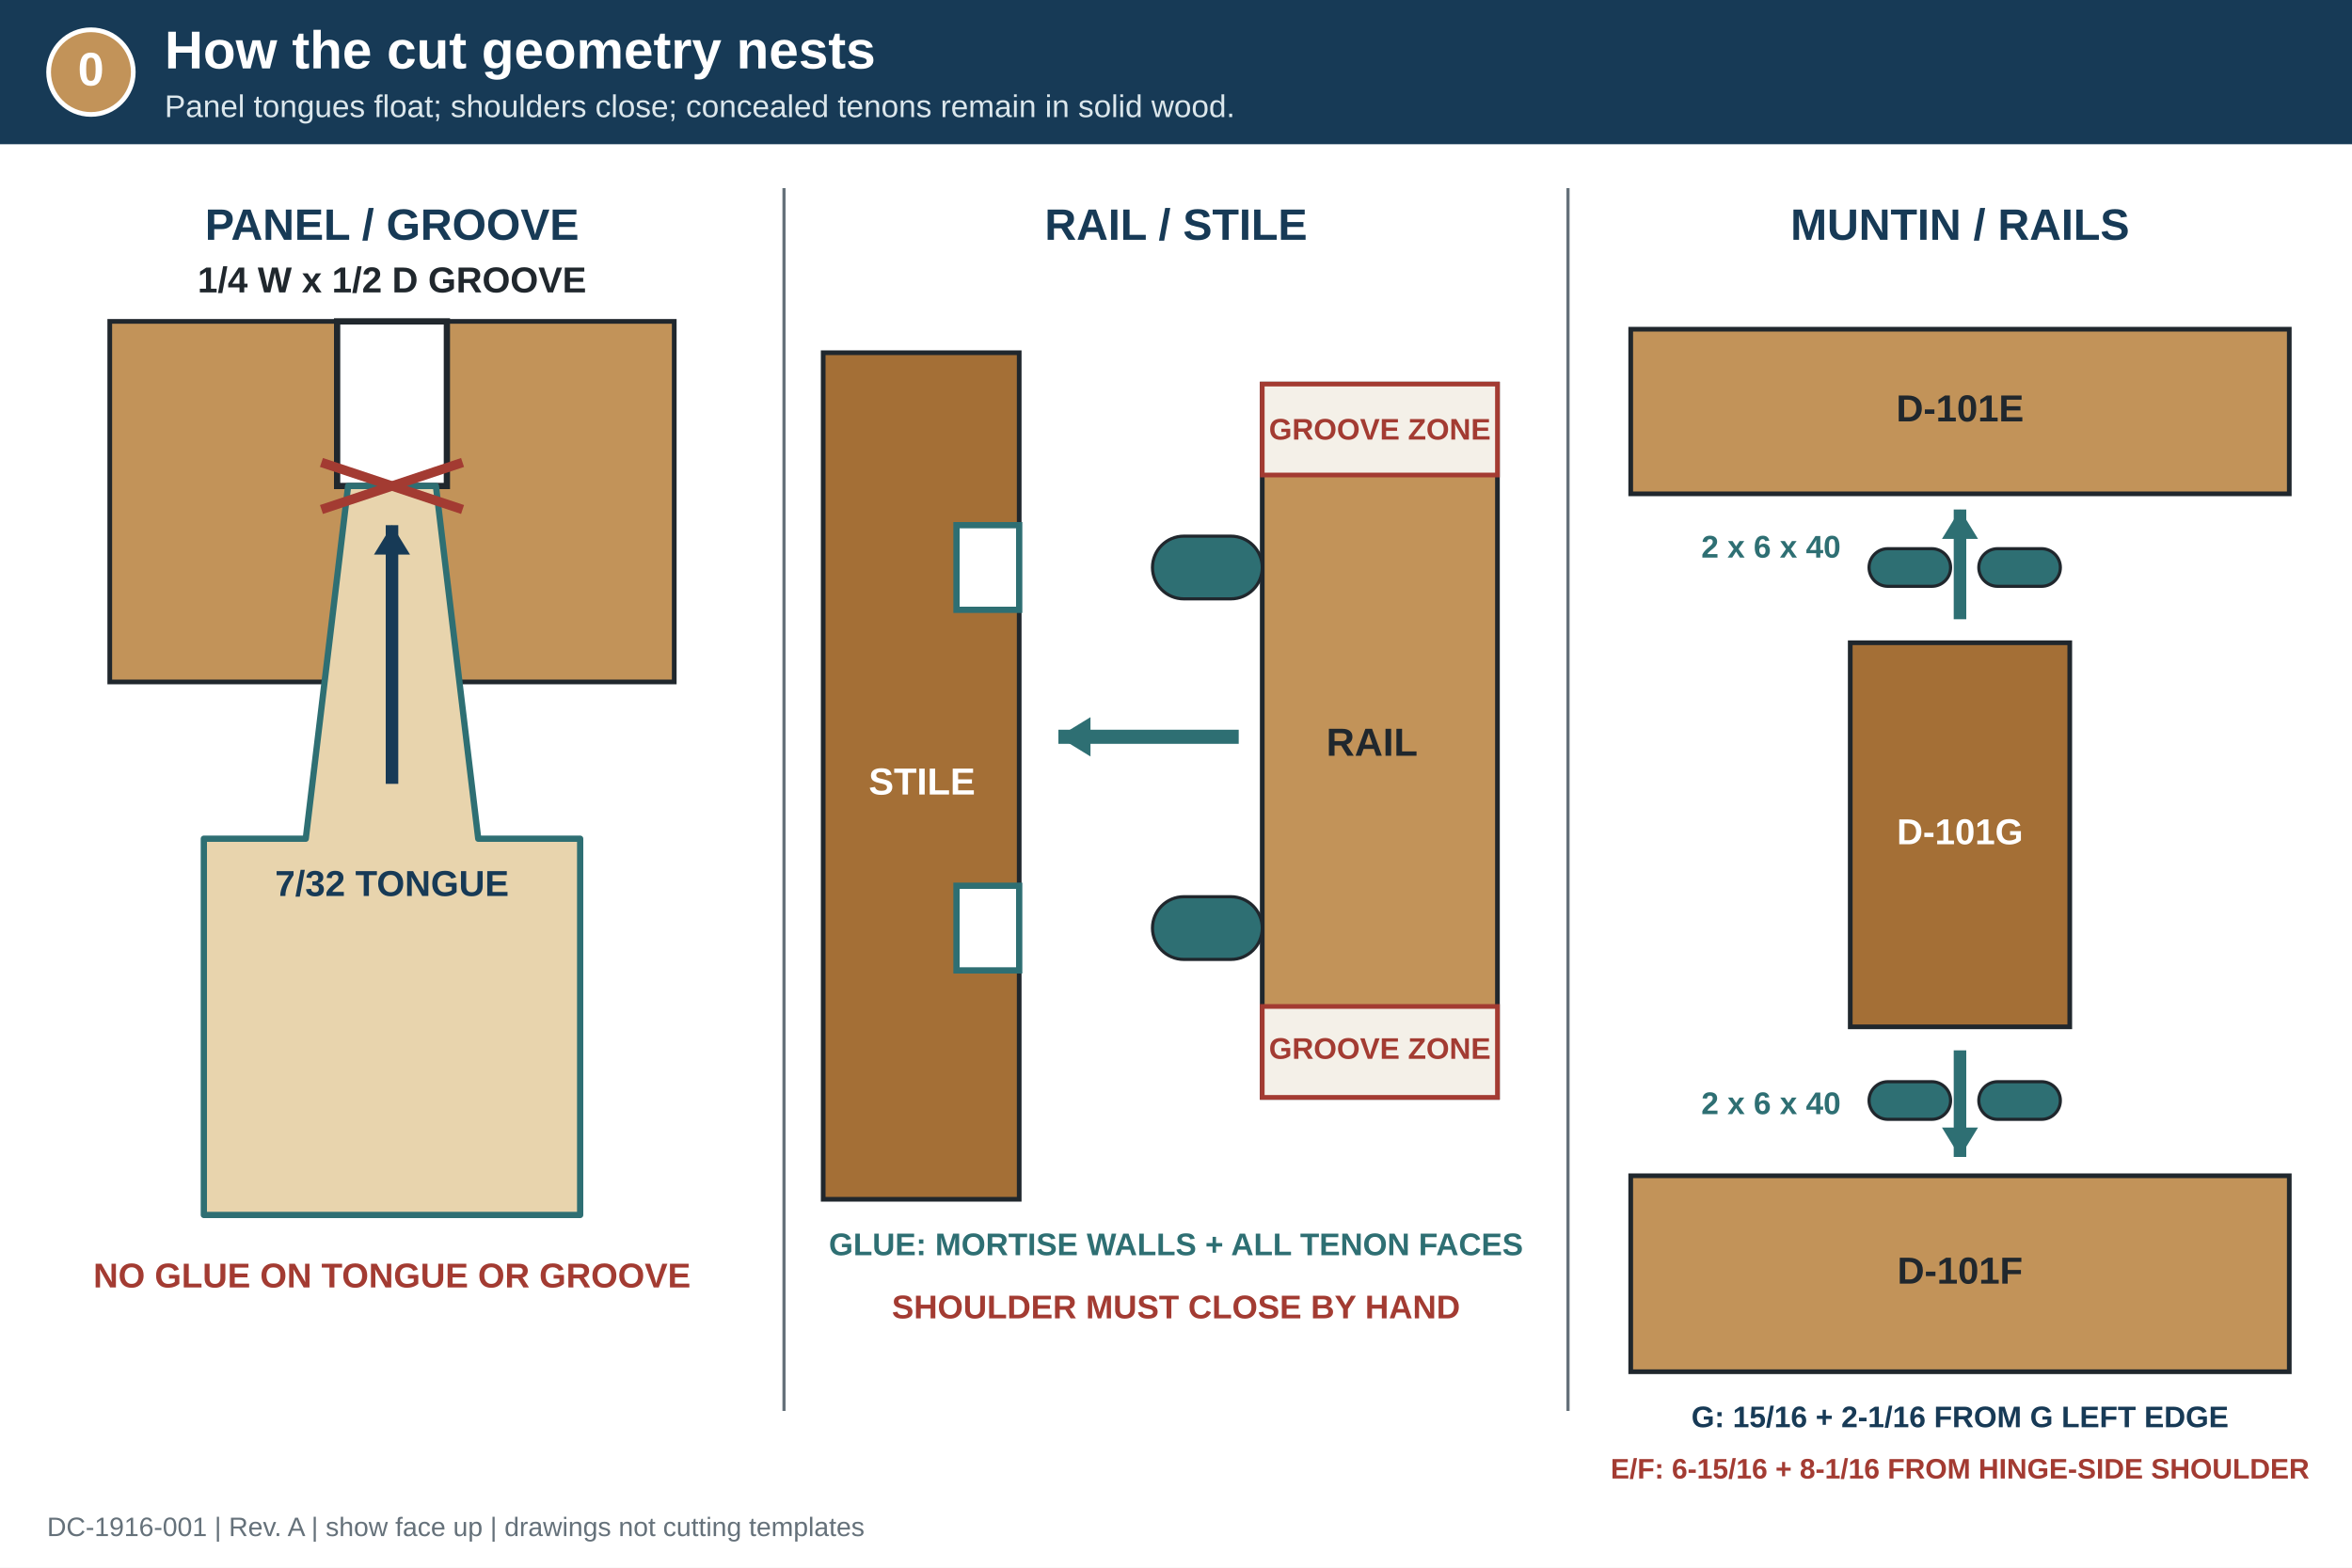
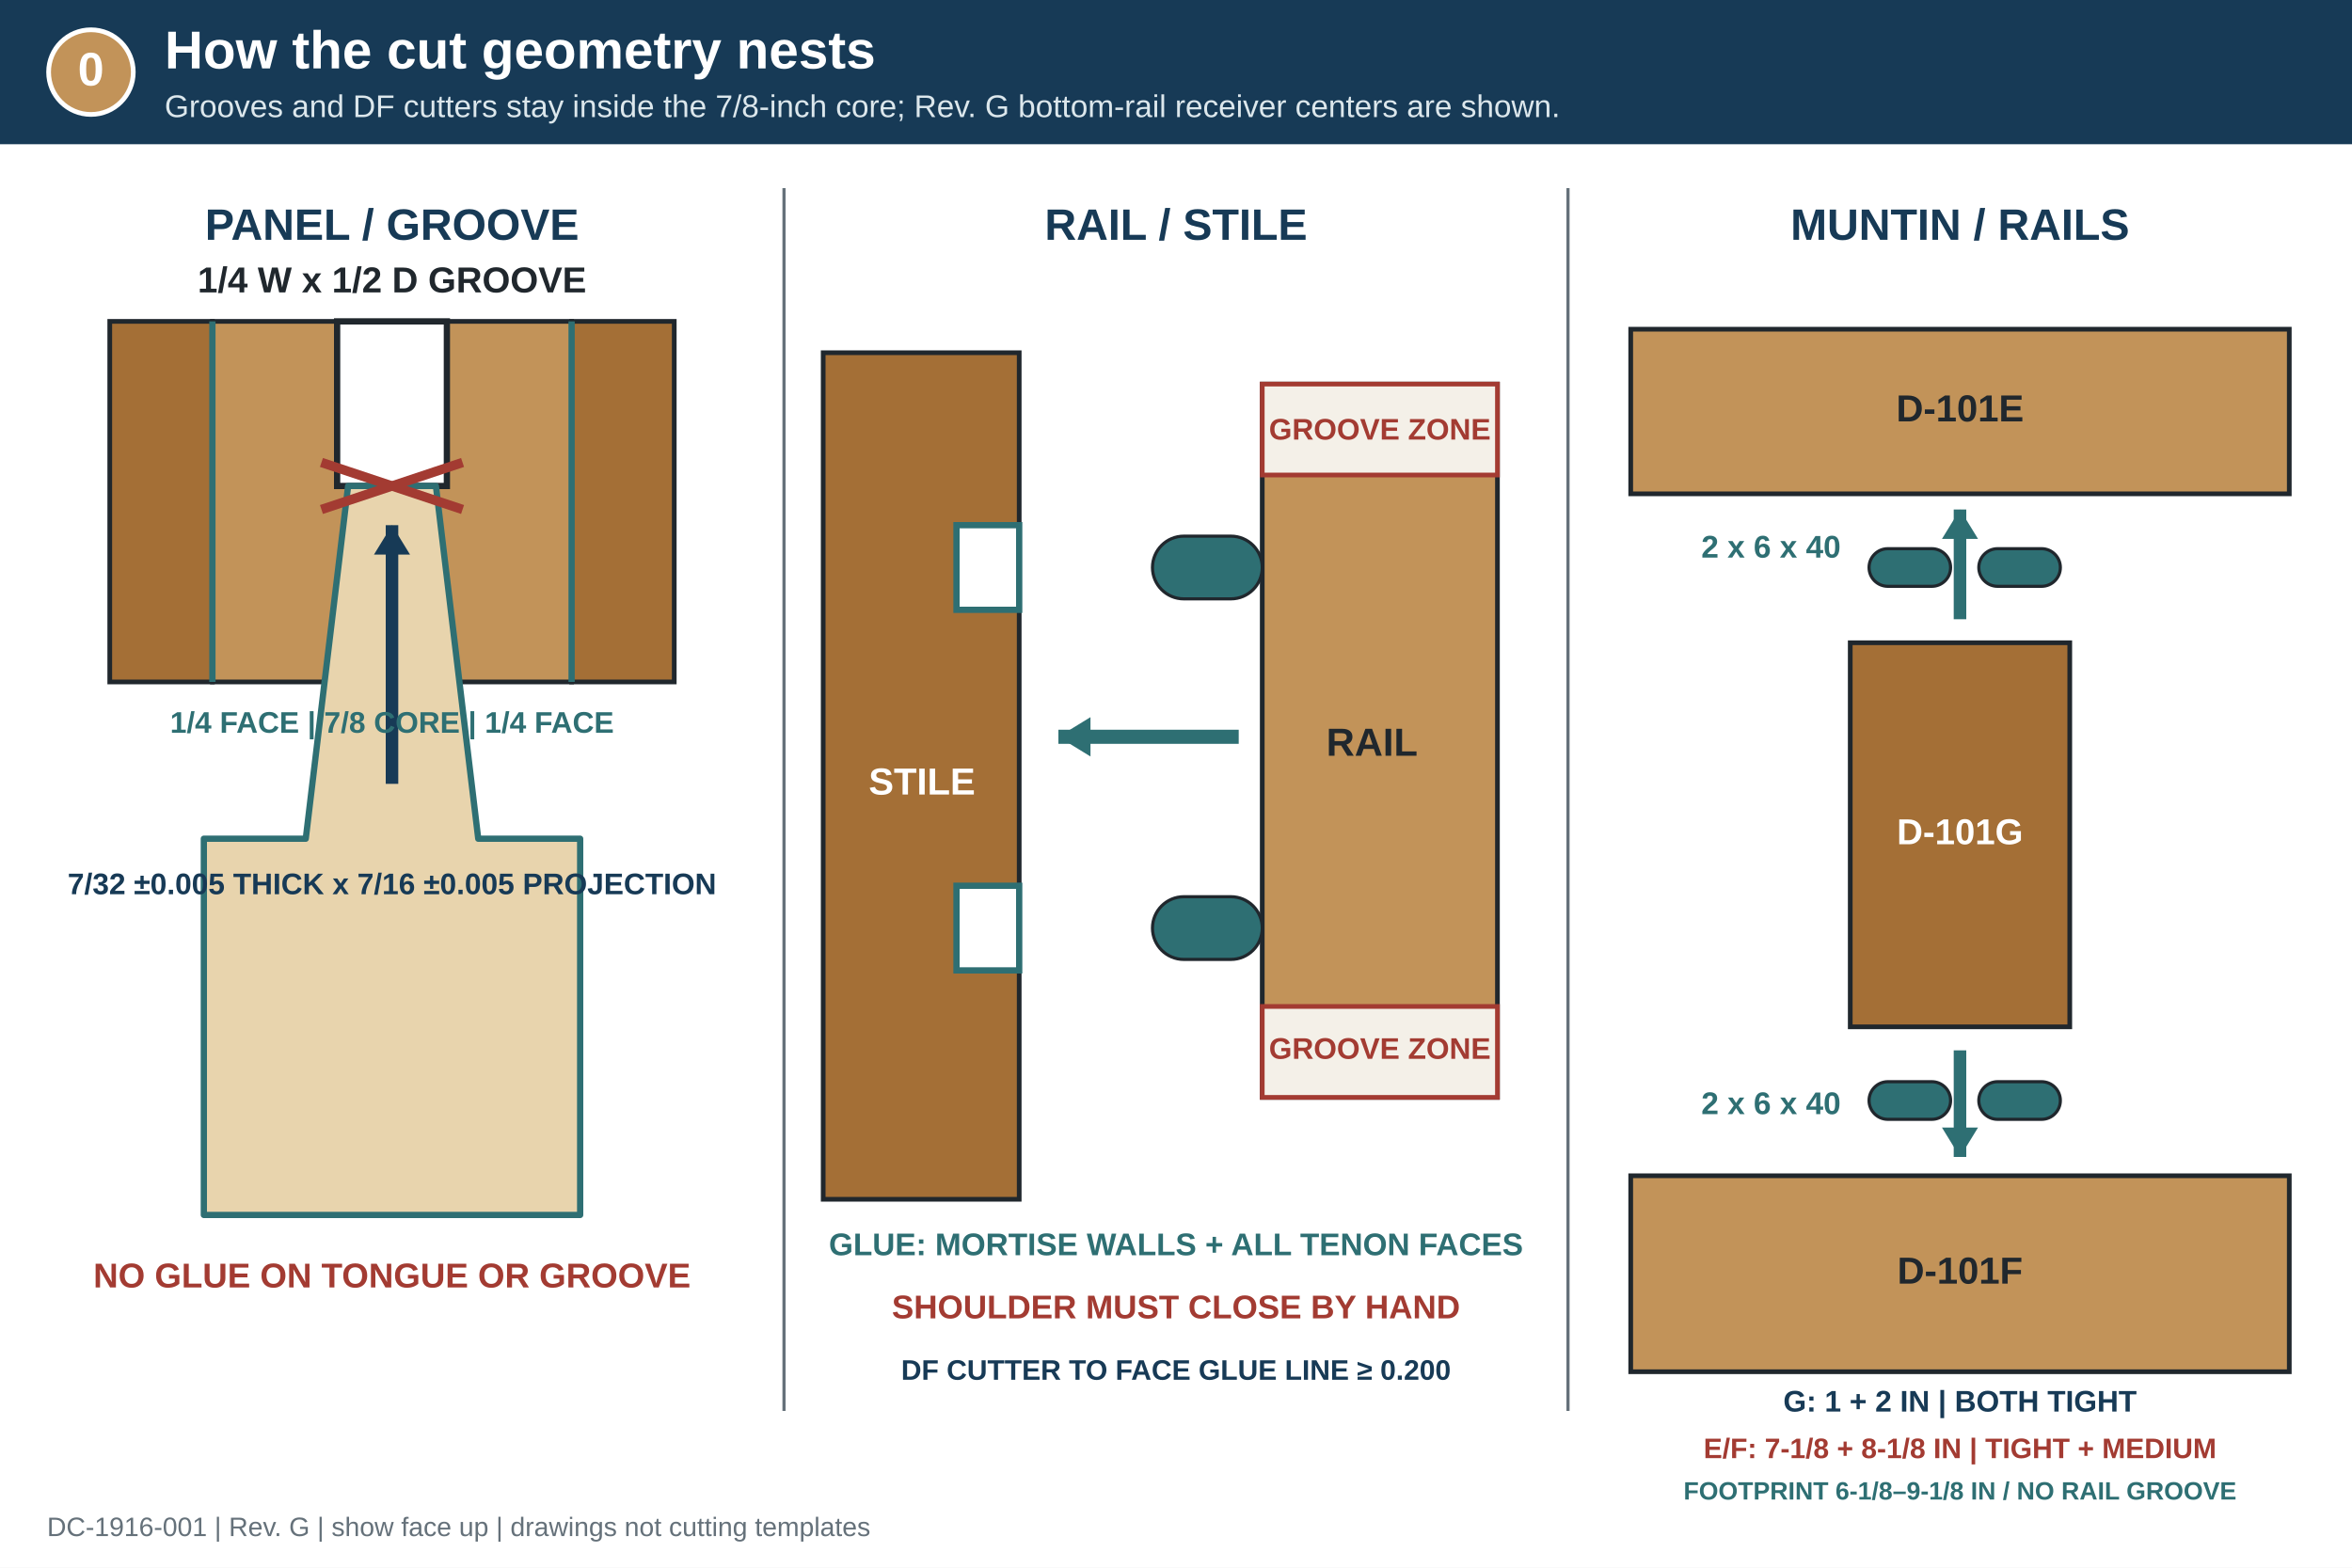
<svg xmlns="http://www.w3.org/2000/svg" width="1500" height="1000" viewBox="0 0 1500 1000">
  <rect width="1500" height="1000" fill="white" />
  <rect x="0" y="0" width="1500" height="92" fill="#173A56" stroke="#173A56" stroke-width="0" />
  <circle cx="58" cy="46" r="27" fill="#C29359" stroke="white" stroke-width="3" />
  <text x="58" y="46" fill="white" font-family="Arial,Helvetica,sans-serif" font-size="30" font-weight="700" text-anchor="middle" dominant-baseline="middle">0</text>
  <text x="105" y="34" fill="white" font-family="Arial,Helvetica,sans-serif" font-size="34" font-weight="700" text-anchor="start" dominant-baseline="middle">How the cut geometry nests</text>
-   <text x="105" y="69" fill="#DCE7EC" font-family="Arial,Helvetica,sans-serif" font-size="20" font-weight="400" text-anchor="start" dominant-baseline="middle">Panel tongues float; shoulders close; concealed tenons remain in solid wood.</text>
-   <text x="30" y="975" fill="#65717A" font-family="Arial,Helvetica,sans-serif" font-size="17" font-weight="400" text-anchor="start" dominant-baseline="middle">DC-1916-001 | Rev. A | show face up | drawings not cutting templates</text>
+   <text x="105" y="69" fill="#DCE7EC" font-family="Arial,Helvetica,sans-serif" font-size="20" font-weight="400" text-anchor="start" dominant-baseline="middle">Grooves and DF cutters stay inside the 7/8-inch core; Rev. G bottom-rail receiver centers are shown.</text>
+   <text x="30" y="975" fill="#65717A" font-family="Arial,Helvetica,sans-serif" font-size="17" font-weight="400" text-anchor="start" dominant-baseline="middle">DC-1916-001 | Rev. G | show face up | drawings not cutting templates</text>
  <polyline points="500,120 500,900" fill="none" stroke="#65717A" stroke-width="2" stroke-linejoin="round" />
  <polyline points="1000,120 1000,900" fill="none" stroke="#65717A" stroke-width="2" stroke-linejoin="round" />
  <text x="250" y="145" fill="#173A56" font-family="Arial,Helvetica,sans-serif" font-size="28" font-weight="700" text-anchor="middle" dominant-baseline="middle">PANEL / GROOVE</text>
-   <rect x="70" y="205" width="360" height="230" fill="#C29359" stroke="#20272D" stroke-width="3" />
+   <rect x="70" y="205" width="65.455" height="230" fill="#A46F36" stroke="#20272D" stroke-width="3" />
+   <rect x="135.455" y="205" width="229.091" height="230" fill="#C29359" stroke="#20272D" stroke-width="3" />
+   <rect x="364.545" y="205" width="65.455" height="230" fill="#A46F36" stroke="#20272D" stroke-width="3" />
+   <polyline points="135.455,205 135.455,435" fill="none" stroke="#2E6F73" stroke-width="4" stroke-linejoin="round" />
+   <polyline points="364.545,205 364.545,435" fill="none" stroke="#2E6F73" stroke-width="4" stroke-linejoin="round" />
  <rect x="215" y="205" width="70" height="105" fill="white" stroke="#20272D" stroke-width="4" />
  <polygon points="130,775 370,775 370,535 305,535 278,310 222,310 195,535 130,535" fill="#E8D4AD" stroke="#2E6F73" stroke-width="4" stroke-linejoin="round" />
  <polyline points="250,500 250,335" fill="none" stroke="#173A56" stroke-width="8" stroke-linejoin="round" />
  <polygon points="250,335 261.499,353.756 238.501,353.756" fill="#173A56" />
  <text x="250" y="180" fill="#20272D" font-family="Arial,Helvetica,sans-serif" font-size="23" font-weight="700" text-anchor="middle" dominant-baseline="middle">1/4 W x 1/2 D GROOVE</text>
-   <text x="250" y="565" fill="#173A56" font-family="Arial,Helvetica,sans-serif" font-size="23" font-weight="700" text-anchor="middle" dominant-baseline="middle">7/32 TONGUE</text>
+   <text x="250" y="462" fill="#2E6F73" font-family="Arial,Helvetica,sans-serif" font-size="19" font-weight="700" text-anchor="middle" dominant-baseline="middle">1/4 FACE  |  7/8 CORE  |  1/4 FACE</text>
+   <text x="250" y="565" fill="#173A56" font-family="Arial,Helvetica,sans-serif" font-size="19" font-weight="700" text-anchor="middle" dominant-baseline="middle">7/32 ±0.005 THICK x 7/16 ±0.005 PROJECTION</text>
  <text x="250" y="815" fill="#A33B32" font-family="Arial,Helvetica,sans-serif" font-size="22" font-weight="700" text-anchor="middle" dominant-baseline="middle">NO GLUE ON TONGUE OR GROOVE</text>
  <polyline points="205,295 295,325" fill="none" stroke="#A33B32" stroke-width="6" stroke-linejoin="round" />
  <polyline points="295,295 205,325" fill="none" stroke="#A33B32" stroke-width="6" stroke-linejoin="round" />
  <text x="750" y="145" fill="#173A56" font-family="Arial,Helvetica,sans-serif" font-size="28" font-weight="700" text-anchor="middle" dominant-baseline="middle">RAIL / STILE</text>
  <rect x="525" y="225" width="125" height="540" fill="#A46F36" stroke="#20272D" stroke-width="3" />
  <rect x="610" y="335" width="40" height="54" fill="white" stroke="#2E6F73" stroke-width="4" />
  <rect x="610" y="565" width="40" height="54" fill="white" stroke="#2E6F73" stroke-width="4" />
  <rect x="805" y="245" width="150" height="455" fill="#C29359" stroke="#20272D" stroke-width="3" />
  <rect x="805" y="245" width="150" height="58" fill="#F4F0E8" stroke="#A33B32" stroke-width="3" />
  <rect x="805" y="642" width="150" height="58" fill="#F4F0E8" stroke="#A33B32" stroke-width="3" />
  <rect x="735" y="342" width="70" height="40" rx="20.0" fill="#2E6F73" stroke="#20272D" stroke-width="2" />
  <rect x="735" y="572" width="70" height="40" rx="20.0" fill="#2E6F73" stroke="#20272D" stroke-width="2" />
  <polyline points="790,470 675,470" fill="none" stroke="#2E6F73" stroke-width="9" stroke-linejoin="round" />
  <polygon points="675,470 695.461,457.456 695.461,482.544" fill="#2E6F73" />
  <text x="875" y="475" fill="#20272D" font-family="Arial,Helvetica,sans-serif" font-size="25" font-weight="700" text-anchor="middle" dominant-baseline="middle">RAIL</text>
  <text x="588" y="500" fill="white" font-family="Arial,Helvetica,sans-serif" font-size="24" font-weight="700" text-anchor="middle" dominant-baseline="middle">STILE</text>
  <text x="880" y="275" fill="#A33B32" font-family="Arial,Helvetica,sans-serif" font-size="19" font-weight="700" text-anchor="middle" dominant-baseline="middle">GROOVE ZONE</text>
  <text x="880" y="670" fill="#A33B32" font-family="Arial,Helvetica,sans-serif" font-size="19" font-weight="700" text-anchor="middle" dominant-baseline="middle">GROOVE ZONE</text>
  <text x="750" y="795" fill="#2E6F73" font-family="Arial,Helvetica,sans-serif" font-size="20" font-weight="700" text-anchor="middle" dominant-baseline="middle">GLUE: MORTISE WALLS + ALL TENON FACES</text>
  <text x="750" y="835" fill="#A33B32" font-family="Arial,Helvetica,sans-serif" font-size="21" font-weight="700" text-anchor="middle" dominant-baseline="middle">SHOULDER MUST CLOSE BY HAND</text>
+   <text x="750" y="875" fill="#173A56" font-family="Arial,Helvetica,sans-serif" font-size="18" font-weight="700" text-anchor="middle" dominant-baseline="middle">DF CUTTER TO FACE GLUE LINE ≥ 0.200</text>
  <text x="1250" y="145" fill="#173A56" font-family="Arial,Helvetica,sans-serif" font-size="28" font-weight="700" text-anchor="middle" dominant-baseline="middle">MUNTIN / RAILS</text>
  <rect x="1040" y="210" width="420" height="105" fill="#C29359" stroke="#20272D" stroke-width="3" />
  <text x="1250" y="262" fill="#20272D" font-family="Arial,Helvetica,sans-serif" font-size="24" font-weight="700" text-anchor="middle" dominant-baseline="middle">D-101E</text>
  <rect x="1180" y="410" width="140" height="245" fill="#A46F36" stroke="#20272D" stroke-width="3" />
  <text x="1250" y="532" fill="white" font-family="Arial,Helvetica,sans-serif" font-size="23" font-weight="700" text-anchor="middle" dominant-baseline="middle">D-101G</text>
  <rect x="1040" y="750" width="420" height="125" fill="#C29359" stroke="#20272D" stroke-width="3" />
  <text x="1250" y="812" fill="#20272D" font-family="Arial,Helvetica,sans-serif" font-size="24" font-weight="700" text-anchor="middle" dominant-baseline="middle">D-101F</text>
  <rect x="1192" y="350" width="52" height="24" rx="12.0" fill="#2E6F73" stroke="#20272D" stroke-width="2" />
  <rect x="1192" y="690" width="52" height="24" rx="12.0" fill="#2E6F73" stroke="#20272D" stroke-width="2" />
  <rect x="1262" y="350" width="52" height="24" rx="12.0" fill="#2E6F73" stroke="#20272D" stroke-width="2" />
  <rect x="1262" y="690" width="52" height="24" rx="12.0" fill="#2E6F73" stroke="#20272D" stroke-width="2" />
  <polyline points="1250,395 1250,325" fill="none" stroke="#2E6F73" stroke-width="8" stroke-linejoin="round" />
  <polygon points="1250,325 1261.499,343.756 1238.501,343.756" fill="#2E6F73" />
  <polyline points="1250,670 1250,738" fill="none" stroke="#2E6F73" stroke-width="8" stroke-linejoin="round" />
  <polygon points="1250,738 1238.501,719.244 1261.499,719.244" fill="#2E6F73" />
  <text x="1085" y="350" fill="#2E6F73" font-family="Arial,Helvetica,sans-serif" font-size="20" font-weight="700" text-anchor="start" dominant-baseline="middle">2 x 6 x 40</text>
  <text x="1085" y="705" fill="#2E6F73" font-family="Arial,Helvetica,sans-serif" font-size="20" font-weight="700" text-anchor="start" dominant-baseline="middle">2 x 6 x 40</text>
-   <text x="1250" y="905" fill="#173A56" font-family="Arial,Helvetica,sans-serif" font-size="19" font-weight="700" text-anchor="middle" dominant-baseline="middle">G: 15/16 + 2-1/16 FROM G LEFT EDGE</text>
-   <text x="1250" y="938" fill="#A33B32" font-family="Arial,Helvetica,sans-serif" font-size="18" font-weight="700" text-anchor="middle" dominant-baseline="middle">E/F: 6-15/16 + 8-1/16 FROM HINGE-SIDE SHOULDER</text>
+   <text x="1250" y="895" fill="#173A56" font-family="Arial,Helvetica,sans-serif" font-size="19" font-weight="700" text-anchor="middle" dominant-baseline="middle">G: 1 + 2 IN | BOTH TIGHT</text>
+   <text x="1250" y="925" fill="#A33B32" font-family="Arial,Helvetica,sans-serif" font-size="18" font-weight="700" text-anchor="middle" dominant-baseline="middle">E/F: 7-1/8 + 8-1/8 IN | TIGHT + MEDIUM</text>
+   <text x="1250" y="952" fill="#2E6F73" font-family="Arial,Helvetica,sans-serif" font-size="16" font-weight="700" text-anchor="middle" dominant-baseline="middle">FOOTPRINT 6-1/8–9-1/8 IN / NO RAIL GROOVE</text>
</svg>
